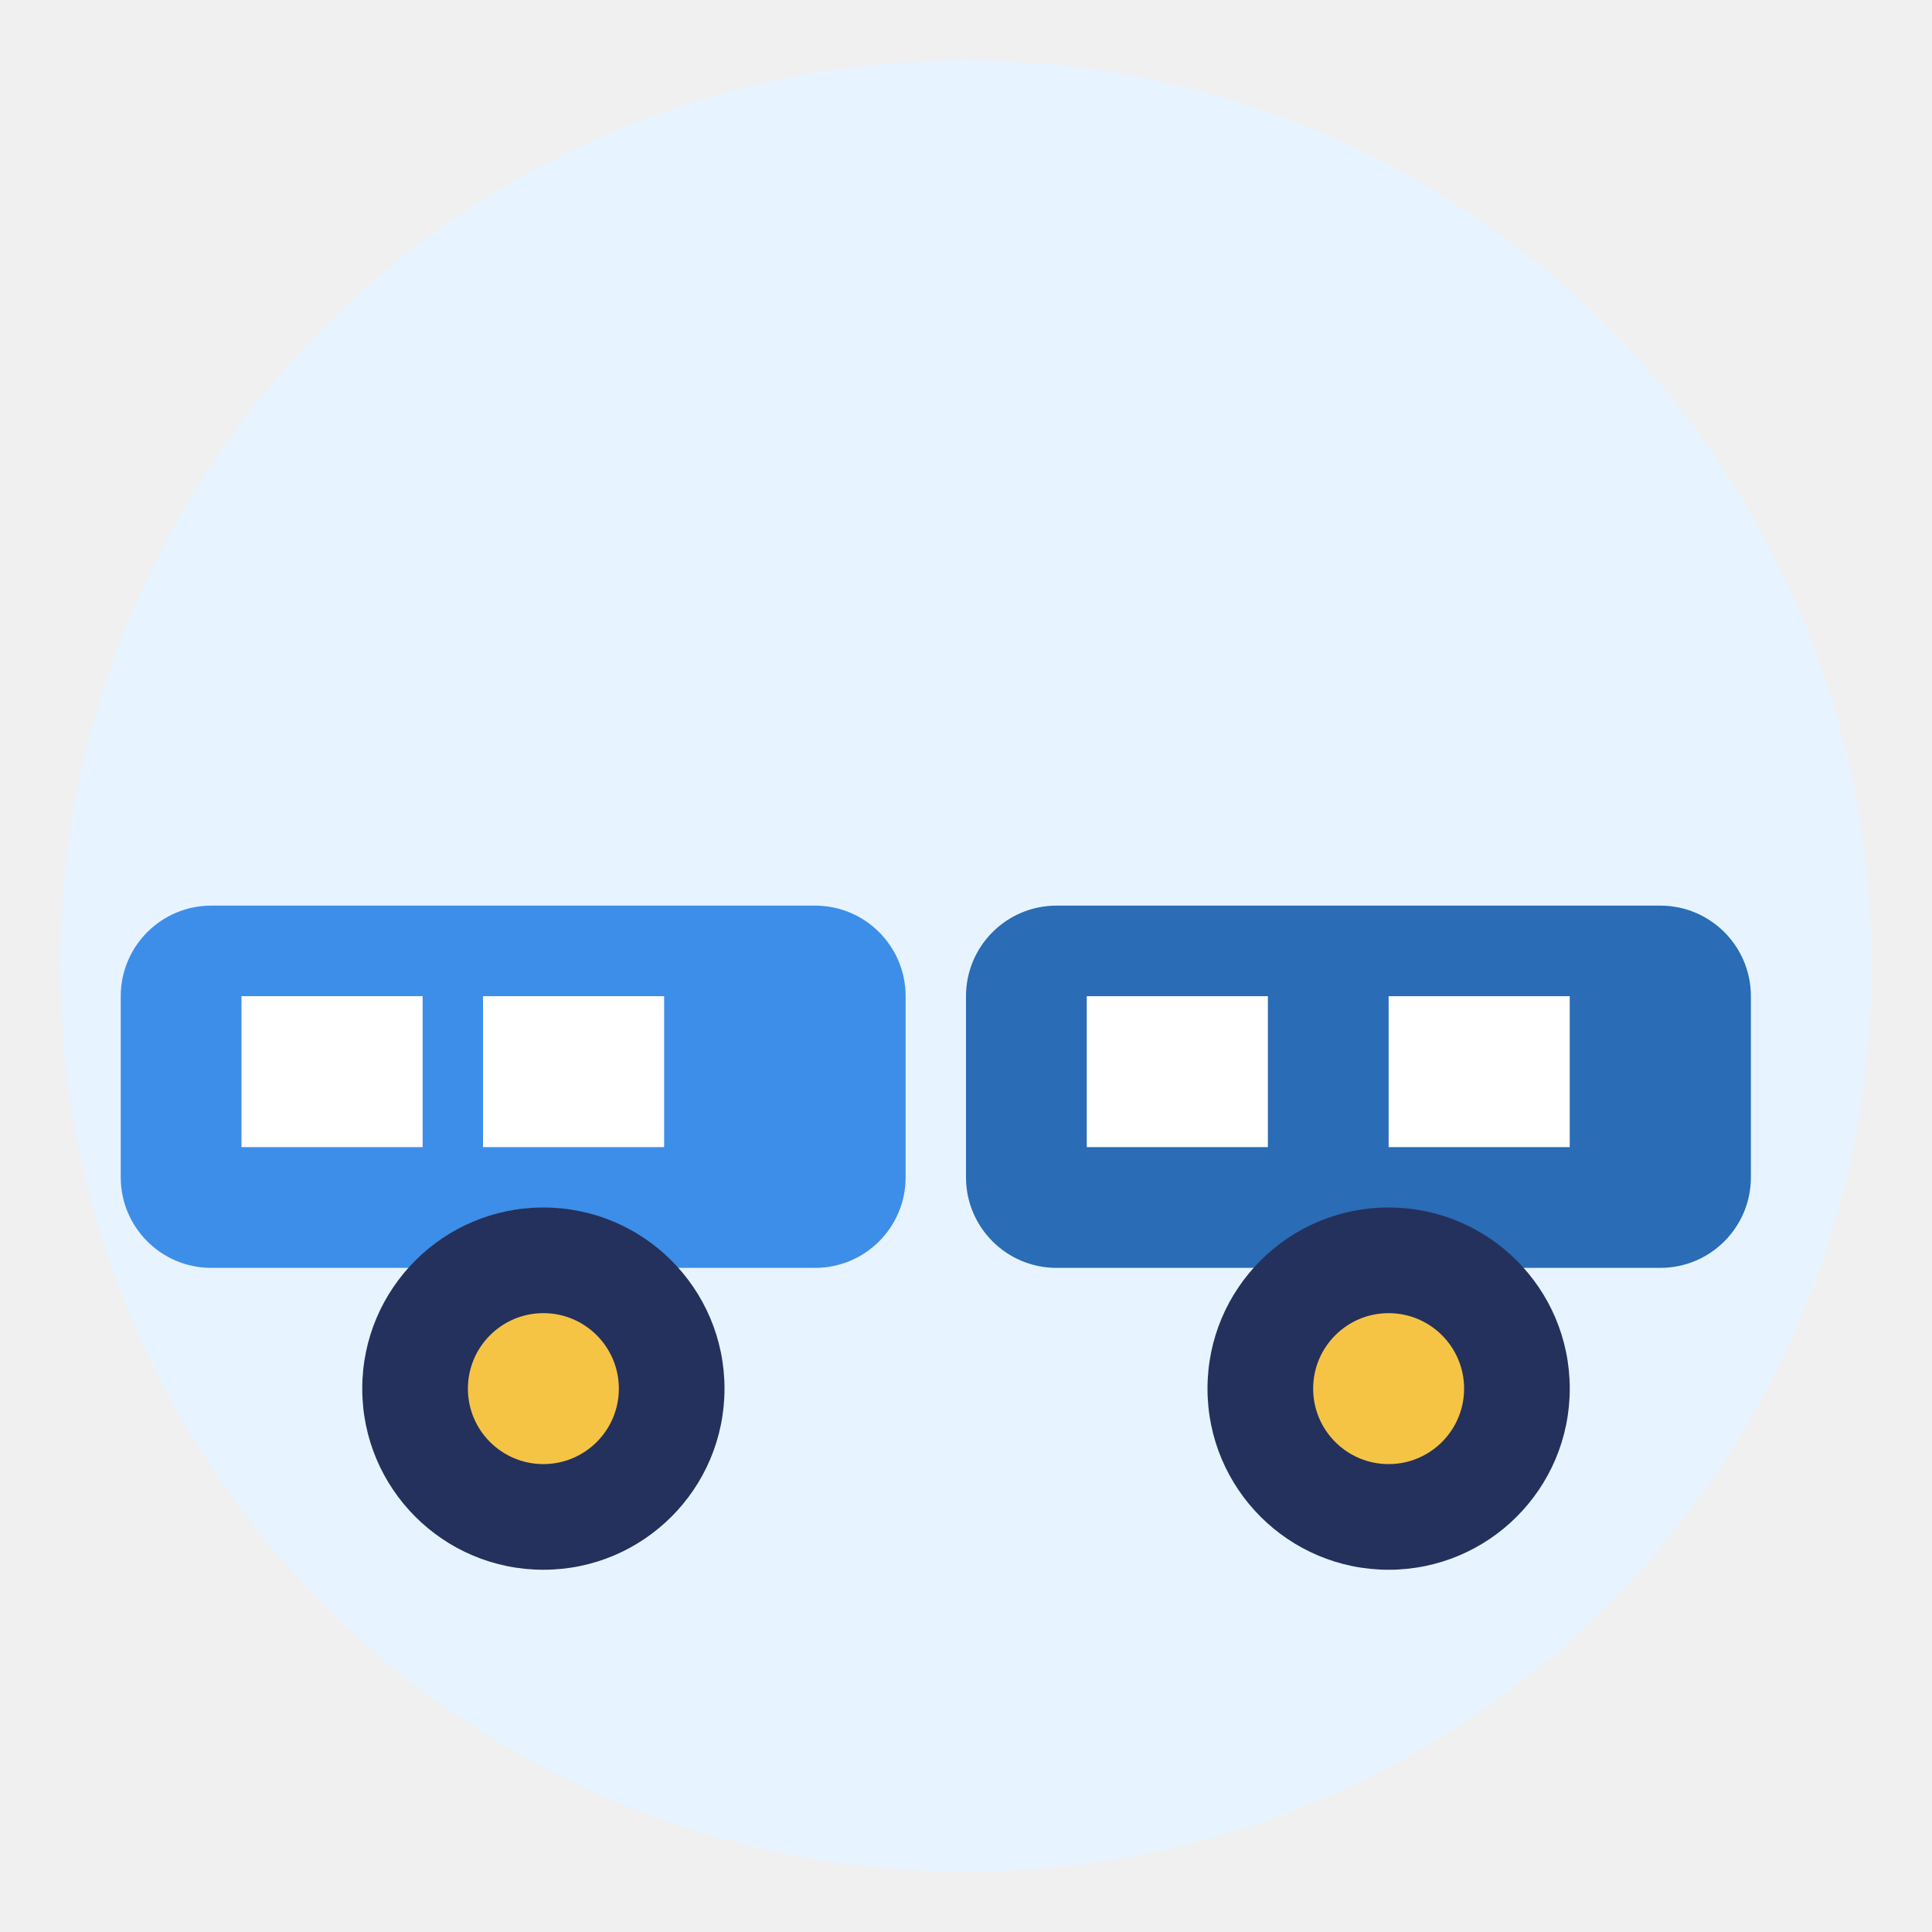
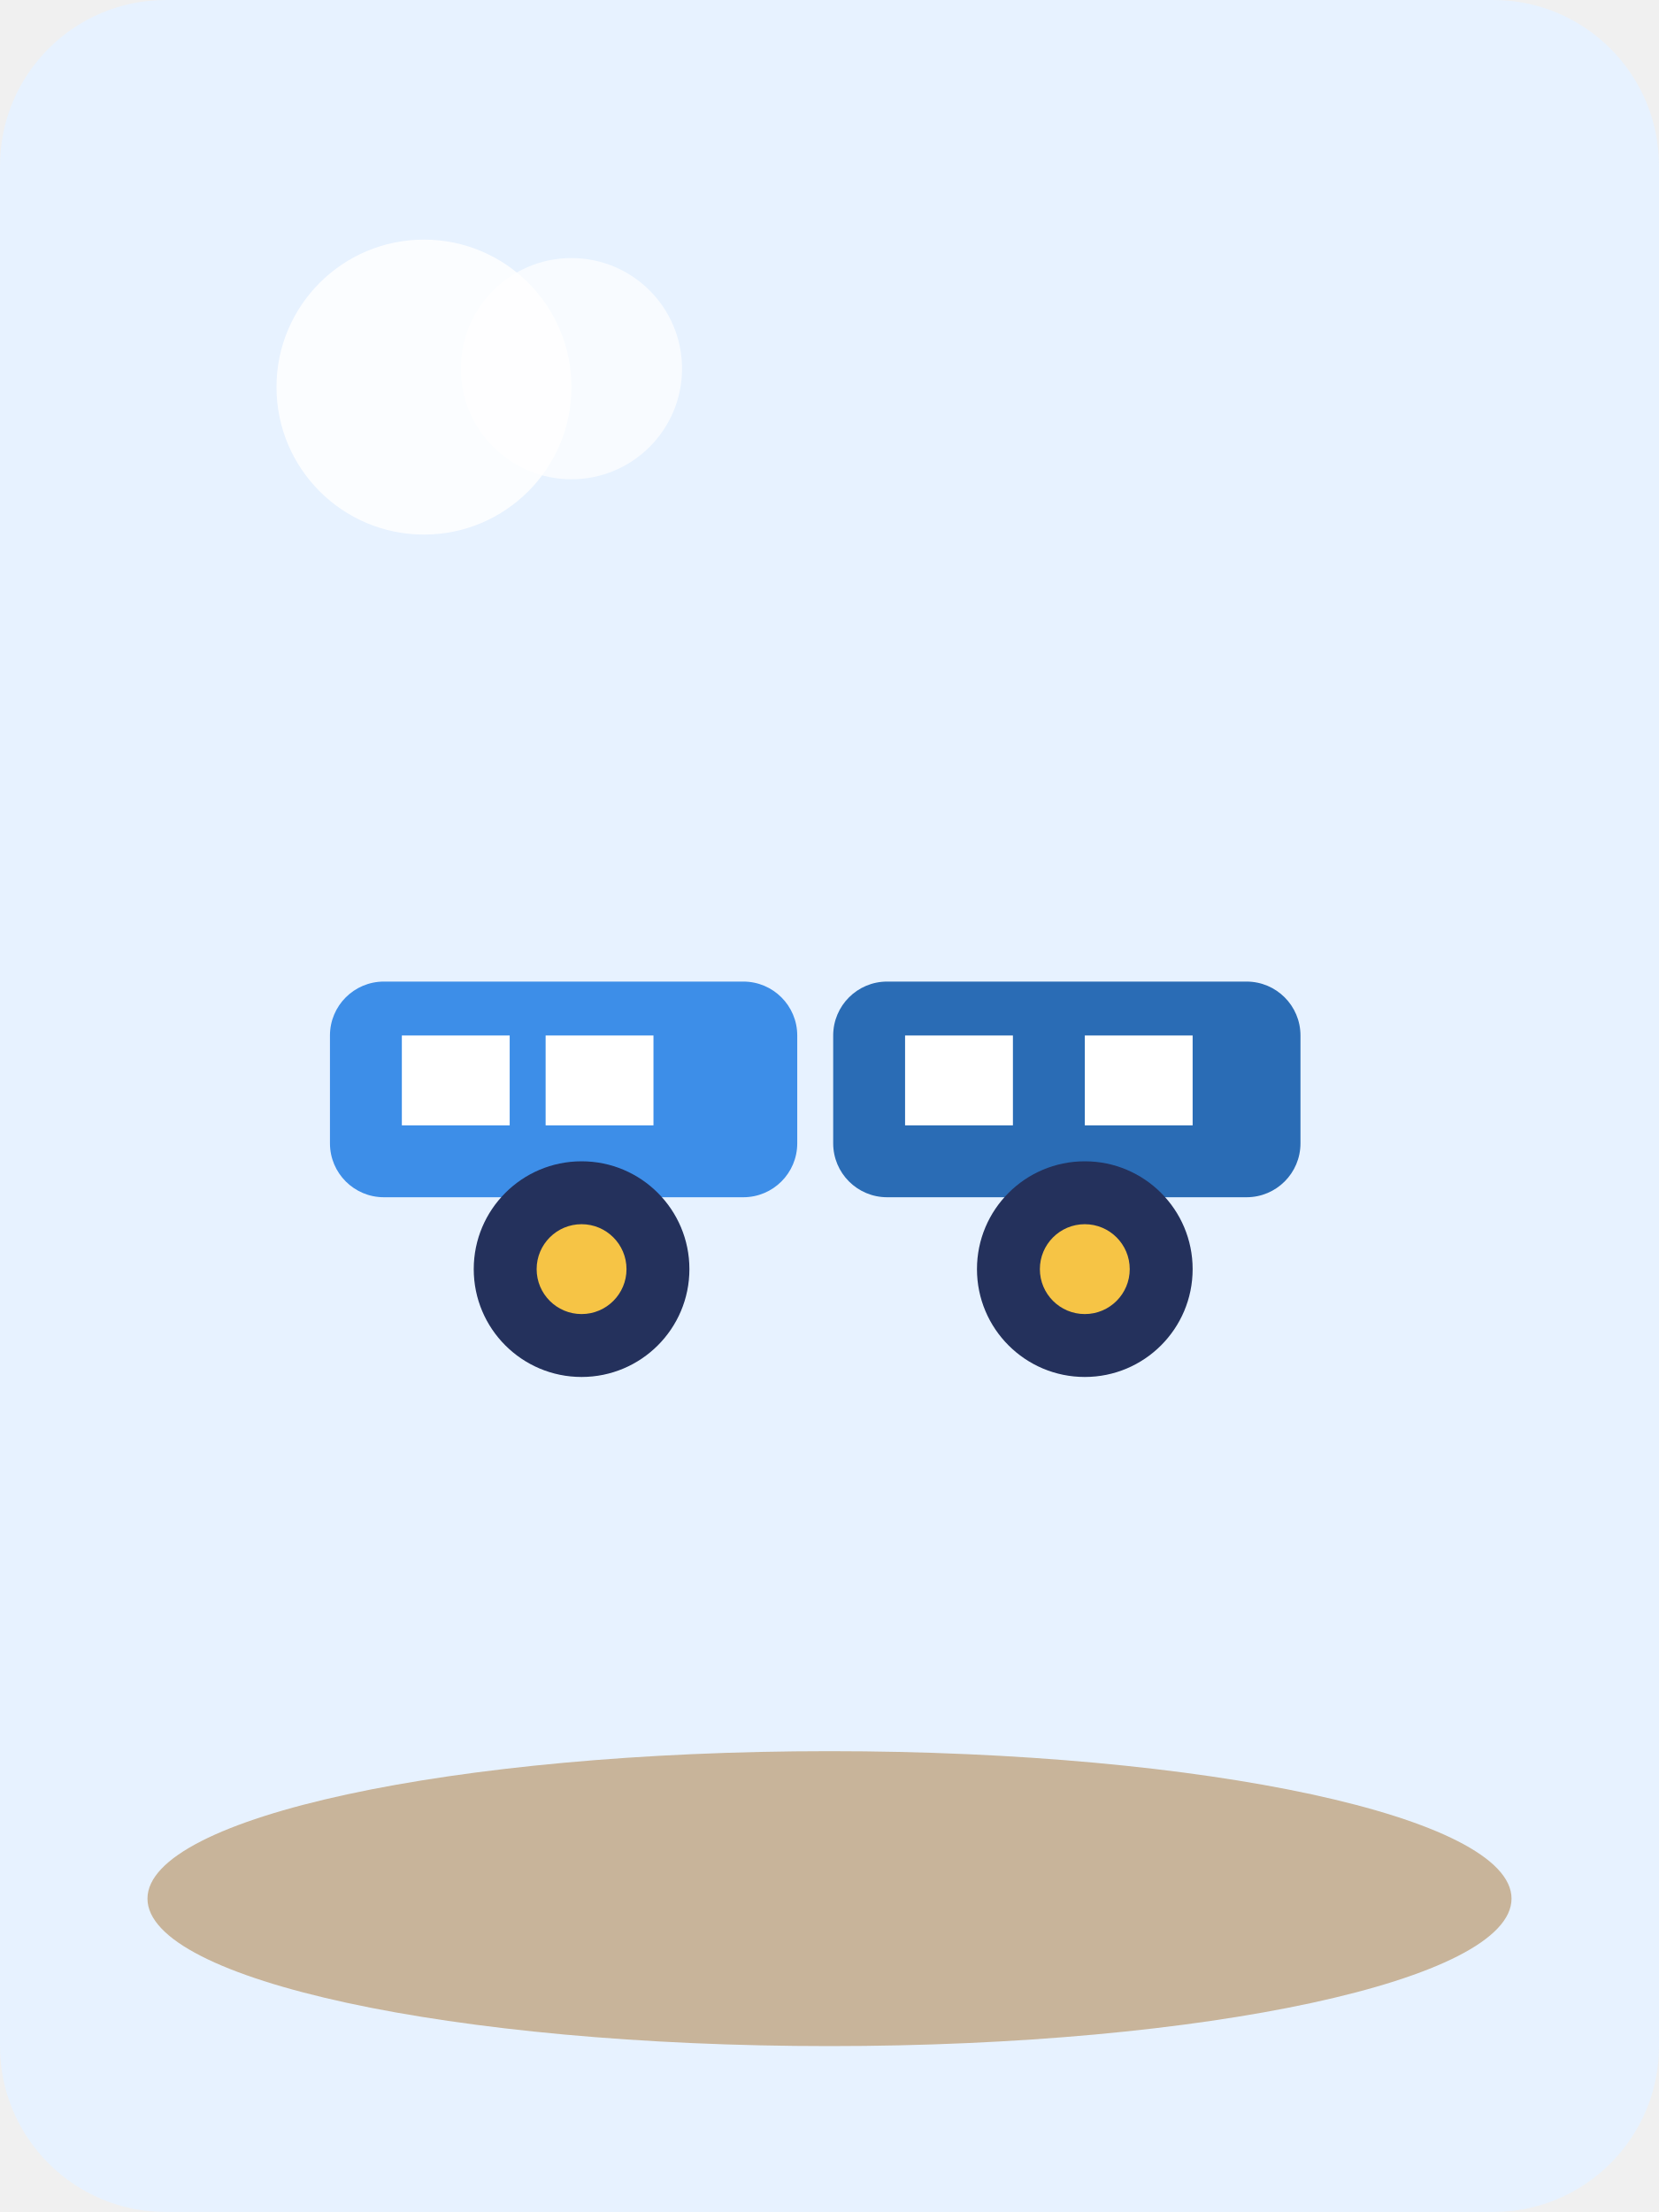
- <svg xmlns="http://www.w3.org/2000/svg" viewBox="0 0 64 64">
-   <circle cx="32" cy="32" r="30" fill="#e7f3ff" />
-   <rect x="4" y="30" width="26" height="12" rx="3" fill="#3d8ee8" />
-   <rect x="32" y="30" width="26" height="12" rx="3" fill="#2a6cb5" />
-   <rect x="8" y="33" width="6" height="5" fill="#fff" />
-   <rect x="16" y="33" width="6" height="5" fill="#fff" />
-   <rect x="36" y="33" width="6" height="5" fill="#fff" />
-   <rect x="46" y="33" width="6" height="5" fill="#fff" />
-   <circle cx="18" cy="46" r="6" fill="#24315c" />
-   <circle cx="18" cy="46" r="2.5" fill="#f6c445" />
-   <circle cx="46" cy="46" r="6" fill="#24315c" />
-   <circle cx="46" cy="46" r="2.5" fill="#f6c445" />
+ <svg xmlns="http://www.w3.org/2000/svg" viewBox="0 0 180 240">
+   <rect width="180" height="240" rx="18" fill="#e7f2ff" />
+   <circle cx="46" cy="42" r="16" fill="#fff" opacity=".85" />
+   <circle cx="62" cy="40" r="12" fill="#fff" opacity=".7" />
+   <ellipse cx="90" cy="206" rx="74" ry="16" fill="#c8b49a" />
+   <g transform="translate(28,48) scale(1.95)">
+     <rect x="4" y="30" width="26" height="12" rx="3" fill="#3d8ee8" />
+     <rect x="32" y="30" width="26" height="12" rx="3" fill="#2a6cb5" />
+     <rect x="8" y="33" width="6" height="5" fill="#fff" />
+     <rect x="16" y="33" width="6" height="5" fill="#fff" />
+     <rect x="36" y="33" width="6" height="5" fill="#fff" />
+     <rect x="46" y="33" width="6" height="5" fill="#fff" />
+     <circle cx="18" cy="46" r="6" fill="#24315c" />
+     <circle cx="18" cy="46" r="2.5" fill="#f6c445" />
+     <circle cx="46" cy="46" r="6" fill="#24315c" />
+     <circle cx="46" cy="46" r="2.5" fill="#f6c445" />
+   </g>
</svg>
